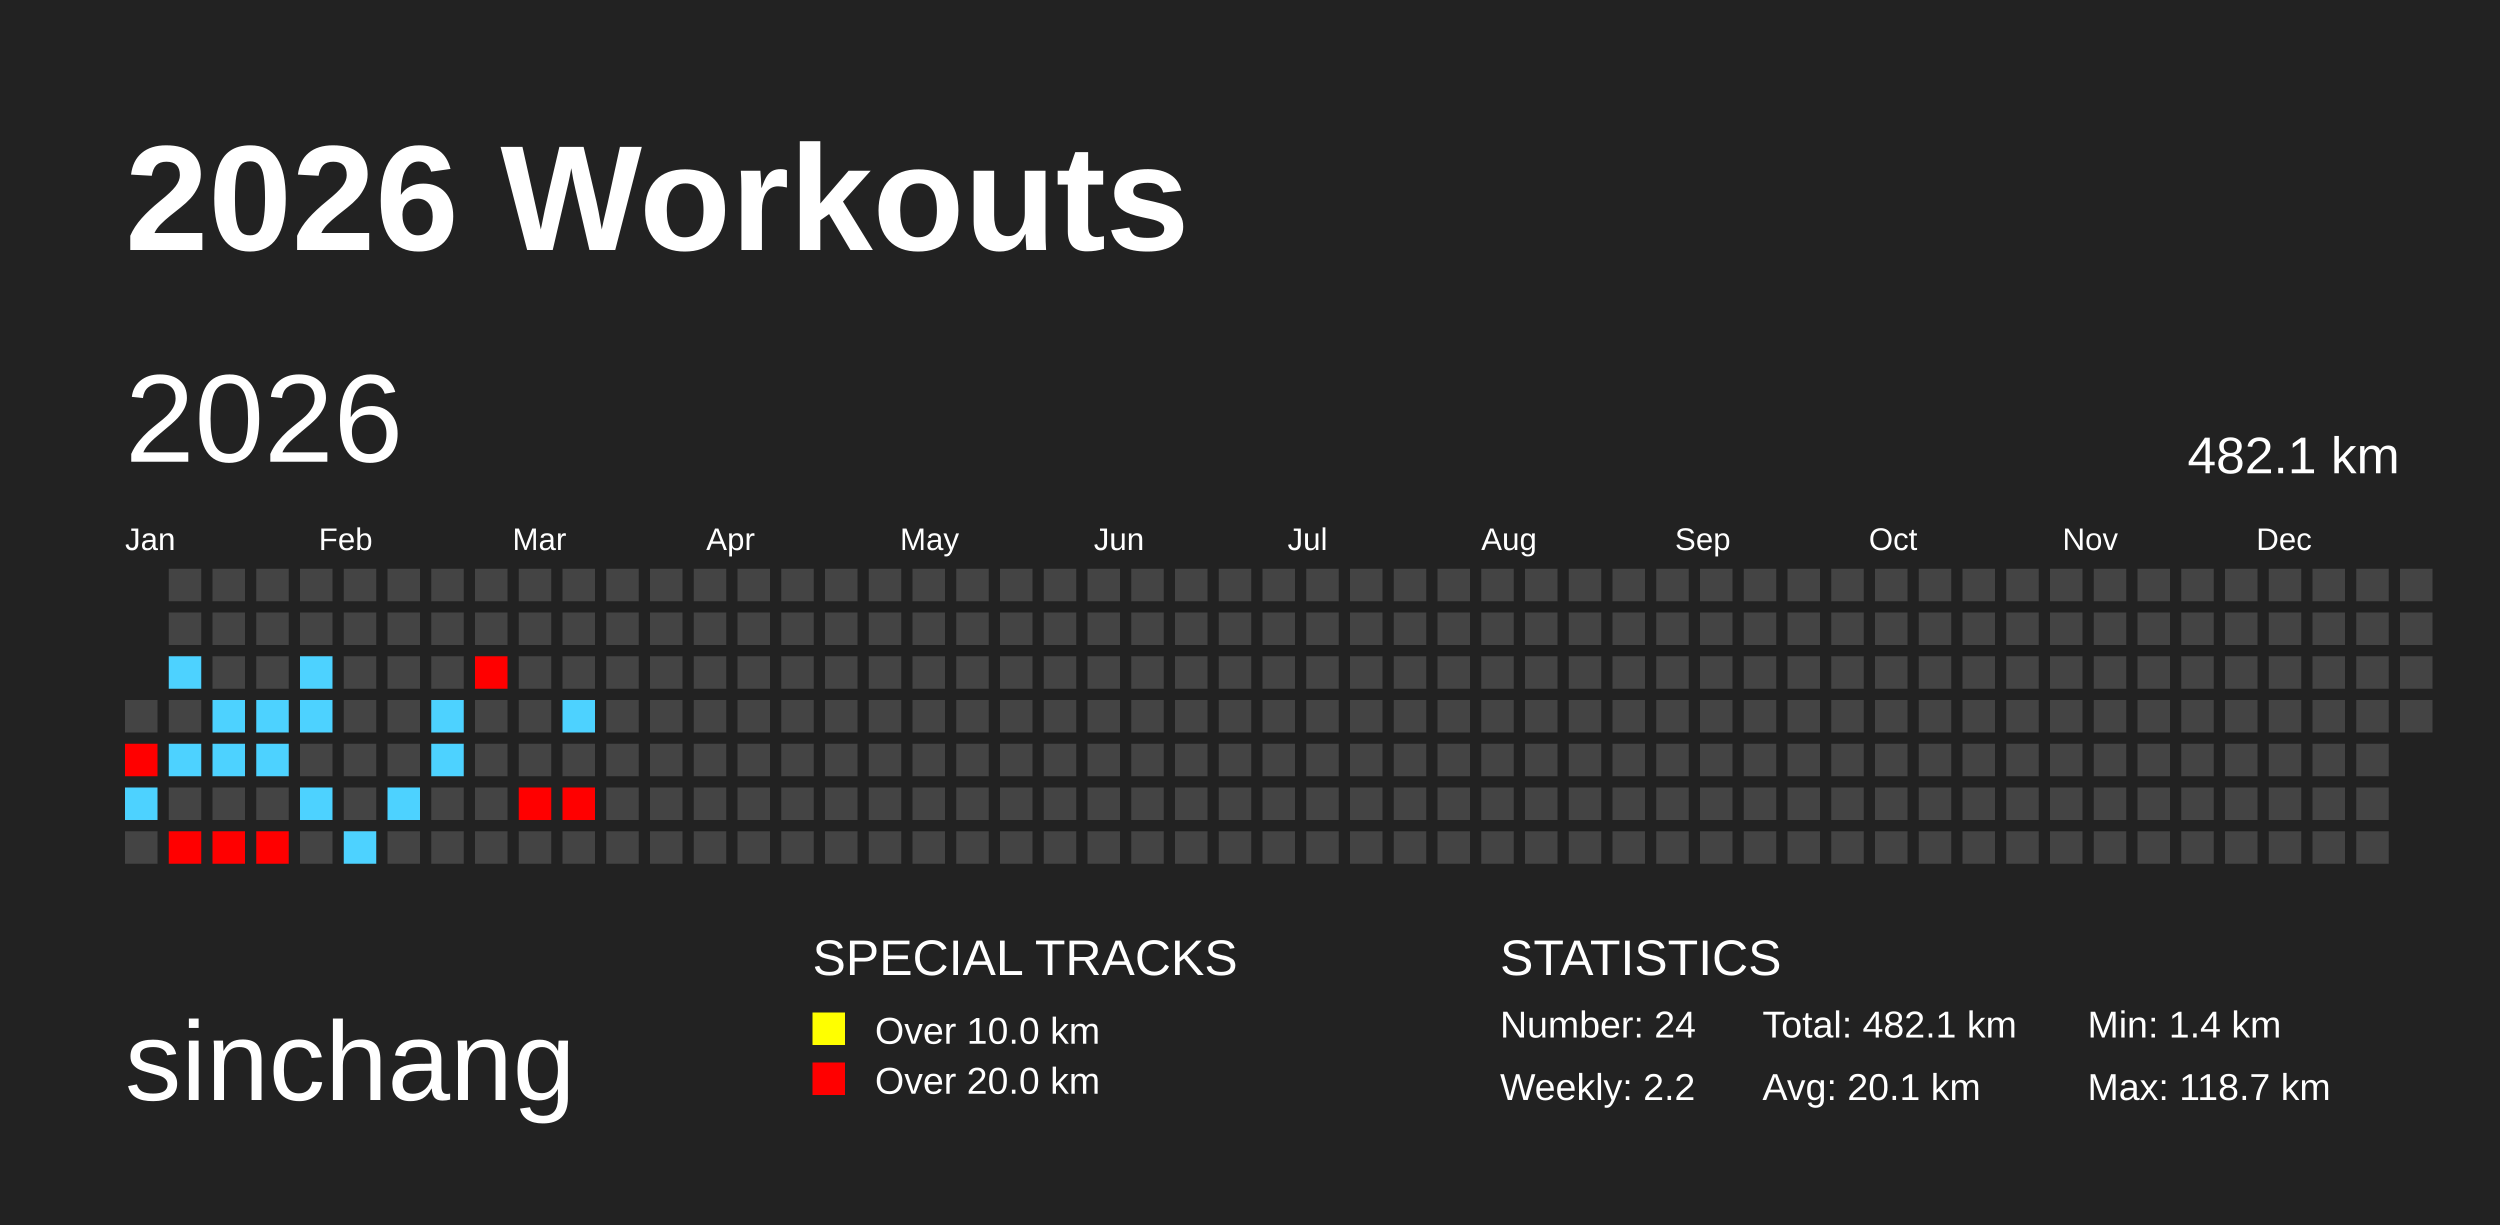
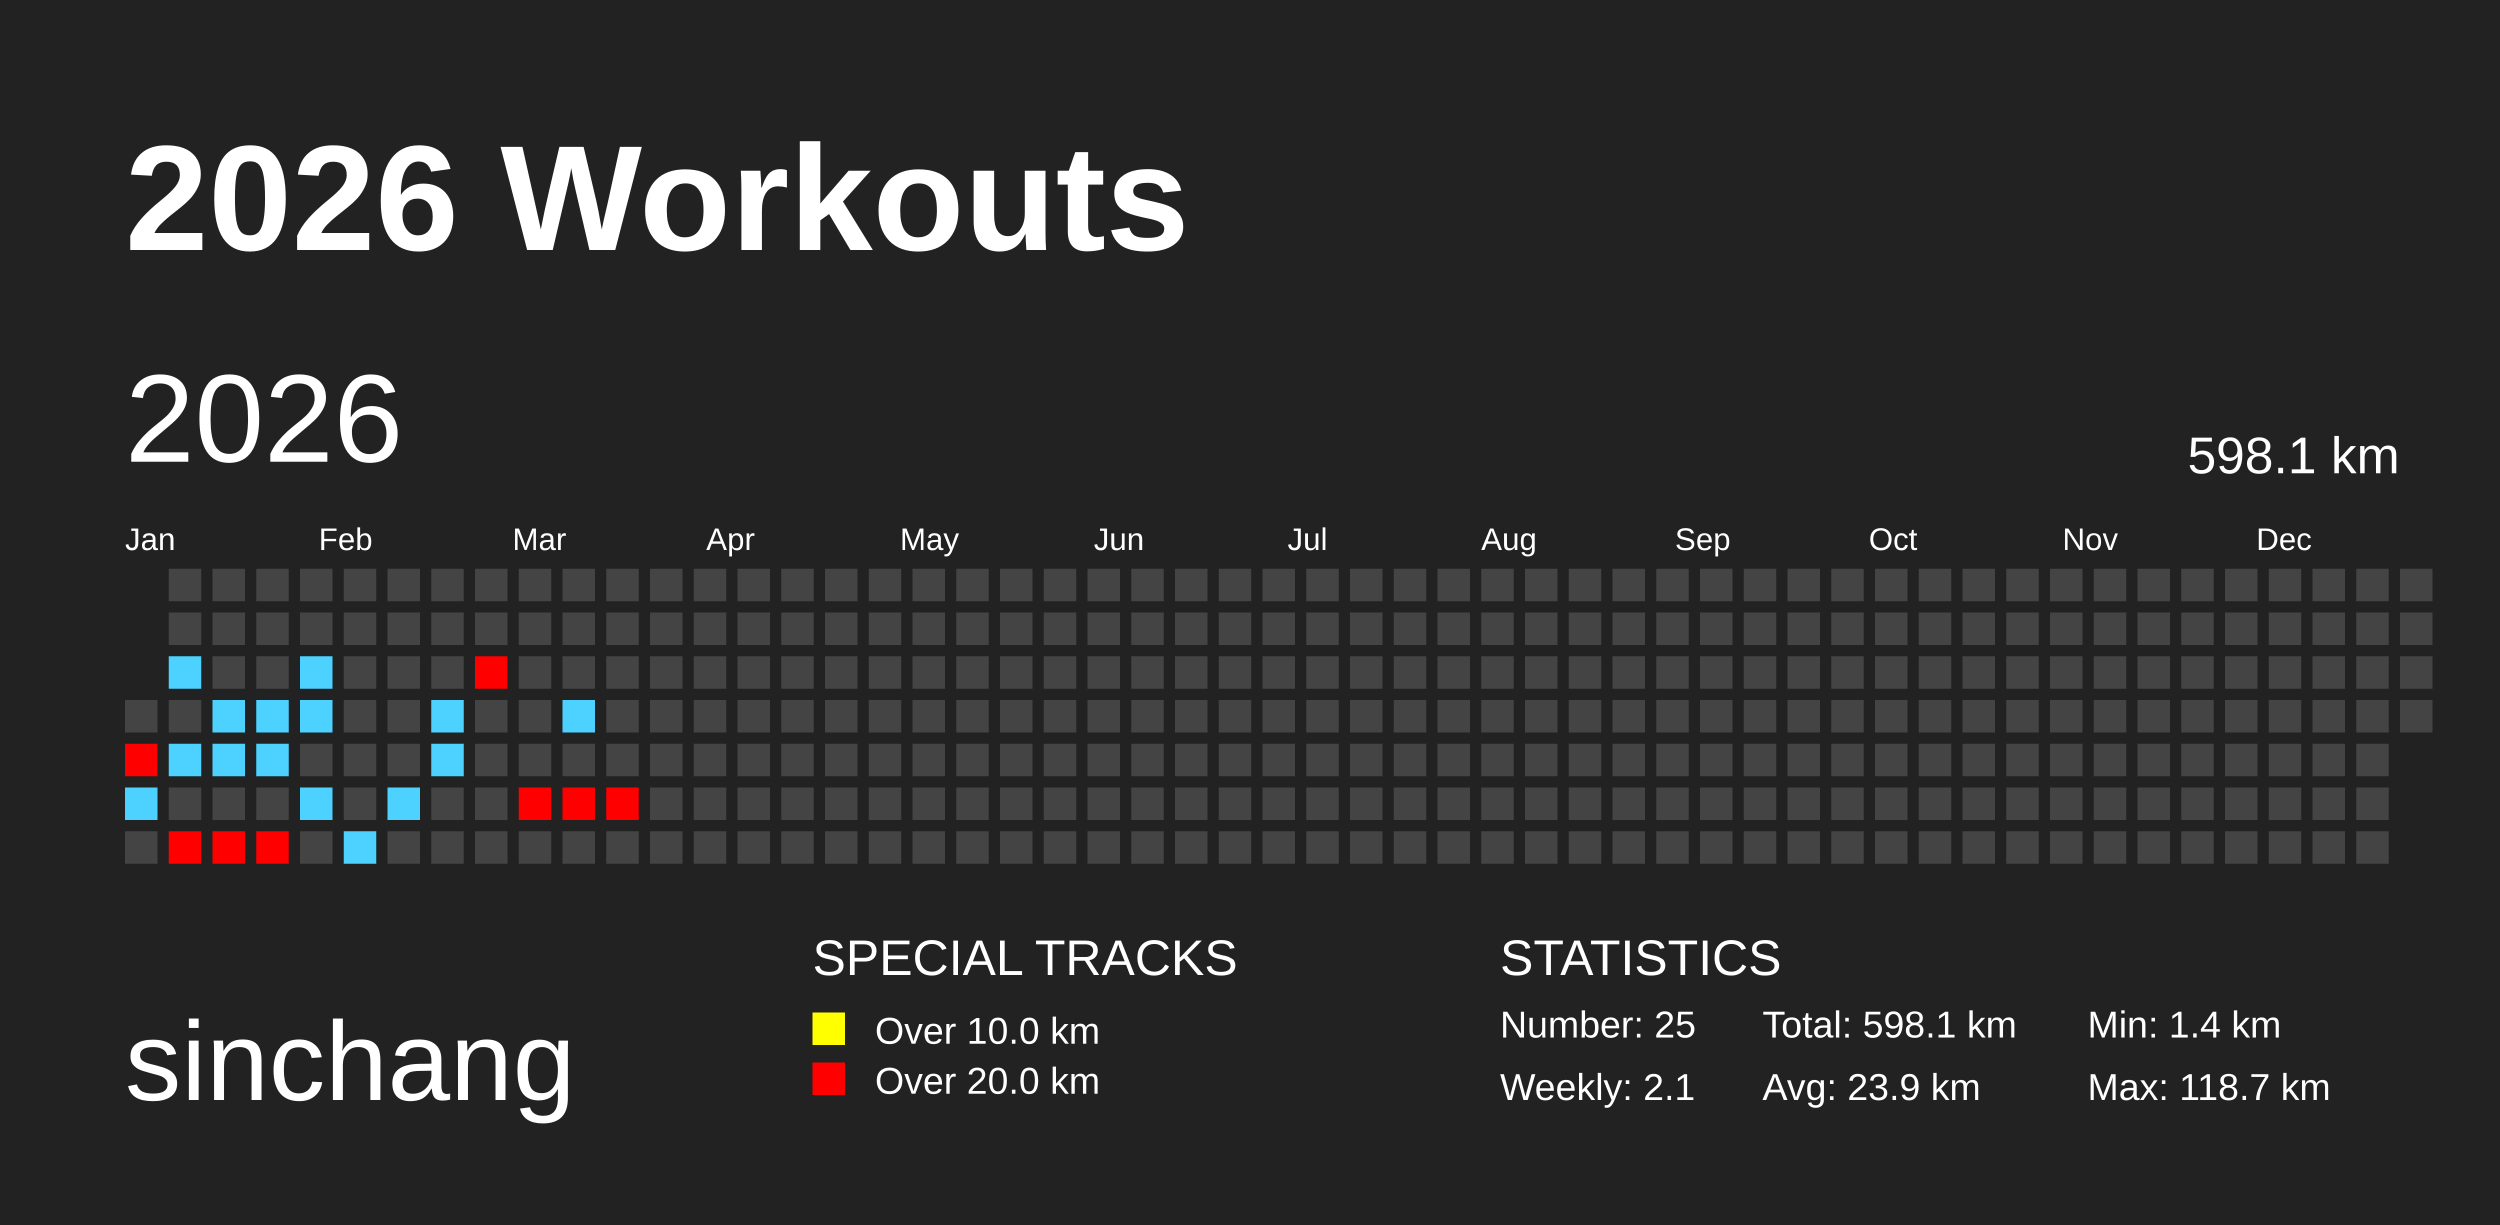
<svg xmlns="http://www.w3.org/2000/svg" baseProfile="full" height="98mm" version="1.1" viewBox="0,0,200,98" width="200mm">
  <defs />
  <rect fill="#222222" height="98" width="200" x="0" y="0" />
  <text fill="#FFFFFF" style="font-size:12px; font-family:Arial; font-weight:bold;" x="10" y="20">2026 Workouts</text>
  <text fill="#FFFFFF" style="font-size:9px; font-family:Arial" x="10" y="88">sinchang</text>
  <text fill="#FFFFFF" style="font-size:4px; font-family:Arial" x="65" y="78">SPECIAL TRACKS</text>
  <rect fill="yellow" height="2.6" width="2.6" x="65" y="81" />
  <text fill="#FFFFFF" style="font-size:3px; font-family:Arial" x="70" y="83.5">Over 10.0 km</text>
  <rect fill="red" height="2.6" width="2.6" x="65" y="85" />
  <text fill="#FFFFFF" style="font-size:3px; font-family:Arial" x="70" y="87.5">Over 20.0 km</text>
  <text fill="#FFFFFF" style="font-size:4px; font-family:Arial" x="120" y="78">STATISTICS</text>
-   <text fill="#FFFFFF" style="font-size:3px; font-family:Arial" x="120" y="83">Number: 24</text>
-   <text fill="#FFFFFF" style="font-size:3px; font-family:Arial" x="120" y="88">Weekly: 2.2</text>
-   <text fill="#FFFFFF" style="font-size:3px; font-family:Arial" x="141" y="83">Total: 482.1 km</text>
-   <text fill="#FFFFFF" style="font-size:3px; font-family:Arial" x="141" y="88">Avg: 20.1 km</text>
+   <text fill="#FFFFFF" style="font-size:3px; font-family:Arial" x="120" y="83">Number: 25</text>
+   <text fill="#FFFFFF" style="font-size:3px; font-family:Arial" x="120" y="88">Weekly: 2.1</text>
+   <text fill="#FFFFFF" style="font-size:3px; font-family:Arial" x="141" y="83">Total: 598.1 km</text>
+   <text fill="#FFFFFF" style="font-size:3px; font-family:Arial" x="141" y="88">Avg: 23.9 km</text>
  <text fill="#FFFFFF" style="font-size:3px; font-family:Arial" x="167" y="83">Min: 1.4 km</text>
  <text fill="#FFFFFF" style="font-size:3px; font-family:Arial" x="167" y="88">Max: 118.7 km</text>
  <text dominant-baseline="hanging" fill="#FFFFFF" style="font-size:10.0px; font-family:Arial;" x="10" y="30">2026</text>
-   <text dominant-baseline="hanging" fill="#FFFFFF" style="font-size:4.125px; font-family:Arial;" x="175" y="35">482.1 km</text>
+   <text dominant-baseline="hanging" fill="#FFFFFF" style="font-size:4.125px; font-family:Arial;" x="175" y="35">598.1 km</text>
  <text fill="#FFFFFF" style="font-size:2.5px; font-family:Arial" x="10.0" y="44">Jan</text>
  <text fill="#FFFFFF" style="font-size:2.5px; font-family:Arial" x="25.5" y="44">Feb</text>
  <text fill="#FFFFFF" style="font-size:2.5px; font-family:Arial" x="41.0" y="44">Mar</text>
  <text fill="#FFFFFF" style="font-size:2.5px; font-family:Arial" x="56.5" y="44">Apr</text>
  <text fill="#FFFFFF" style="font-size:2.5px; font-family:Arial" x="72.0" y="44">May</text>
  <text fill="#FFFFFF" style="font-size:2.5px; font-family:Arial" x="87.5" y="44">Jun</text>
  <text fill="#FFFFFF" style="font-size:2.5px; font-family:Arial" x="103.0" y="44">Jul</text>
  <text fill="#FFFFFF" style="font-size:2.5px; font-family:Arial" x="118.5" y="44">Aug</text>
  <text fill="#FFFFFF" style="font-size:2.5px; font-family:Arial" x="134.0" y="44">Sep</text>
  <text fill="#FFFFFF" style="font-size:2.5px; font-family:Arial" x="149.5" y="44">Oct</text>
  <text fill="#FFFFFF" style="font-size:2.5px; font-family:Arial" x="165.0" y="44">Nov</text>
  <text fill="#FFFFFF" style="font-size:2.5px; font-family:Arial" x="180.5" y="44">Dec</text>
  <rect fill="#444444" height="2.6" width="2.6" x="10.0" y="56.0" />
  <rect fill="red" height="2.6" width="2.6" x="10.0" y="59.5" />
  <rect fill="#4dd2ff" height="2.6" width="2.6" x="10.0" y="63.0" />
  <rect fill="#444444" height="2.6" width="2.6" x="10.0" y="66.5" />
  <rect fill="#444444" height="2.6" width="2.6" x="13.5" y="45.5" />
  <rect fill="#444444" height="2.6" width="2.6" x="13.5" y="49.0" />
  <rect fill="#4dd2ff" height="2.6" width="2.6" x="13.5" y="52.5" />
  <rect fill="#444444" height="2.6" width="2.6" x="13.5" y="56.0" />
  <rect fill="#4dd2ff" height="2.6" width="2.6" x="13.5" y="59.5" />
  <rect fill="#444444" height="2.6" width="2.6" x="13.5" y="63.0" />
  <rect fill="red" height="2.6" width="2.6" x="13.5" y="66.5" />
  <rect fill="#444444" height="2.6" width="2.6" x="17.0" y="45.5" />
  <rect fill="#444444" height="2.6" width="2.6" x="17.0" y="49.0" />
  <rect fill="#444444" height="2.6" width="2.6" x="17.0" y="52.5" />
  <rect fill="#4dd2ff" height="2.6" width="2.6" x="17.0" y="56.0" />
  <rect fill="#4dd2ff" height="2.6" width="2.6" x="17.0" y="59.5" />
  <rect fill="#444444" height="2.6" width="2.6" x="17.0" y="63.0" />
  <rect fill="red" height="2.6" width="2.6" x="17.0" y="66.5" />
  <rect fill="#444444" height="2.6" width="2.6" x="20.5" y="45.5" />
  <rect fill="#444444" height="2.6" width="2.6" x="20.5" y="49.0" />
  <rect fill="#444444" height="2.6" width="2.6" x="20.5" y="52.5" />
  <rect fill="#4dd2ff" height="2.6" width="2.6" x="20.5" y="56.0" />
  <rect fill="#4dd2ff" height="2.6" width="2.6" x="20.5" y="59.5" />
  <rect fill="#444444" height="2.6" width="2.6" x="20.5" y="63.0" />
  <rect fill="red" height="2.6" width="2.6" x="20.5" y="66.5" />
  <rect fill="#444444" height="2.6" width="2.6" x="24.0" y="45.5" />
  <rect fill="#444444" height="2.6" width="2.6" x="24.0" y="49.0" />
  <rect fill="#4dd2ff" height="2.6" width="2.6" x="24.0" y="52.5" />
  <rect fill="#4dd2ff" height="2.6" width="2.6" x="24.0" y="56.0" />
  <rect fill="#444444" height="2.6" width="2.6" x="24.0" y="59.5" />
  <rect fill="#4dd2ff" height="2.6" width="2.6" x="24.0" y="63.0" />
  <rect fill="#444444" height="2.6" width="2.6" x="24.0" y="66.5" />
  <rect fill="#444444" height="2.6" width="2.6" x="27.5" y="45.5" />
  <rect fill="#444444" height="2.6" width="2.6" x="27.5" y="49.0" />
  <rect fill="#444444" height="2.6" width="2.6" x="27.5" y="52.5" />
  <rect fill="#444444" height="2.6" width="2.6" x="27.5" y="56.0" />
  <rect fill="#444444" height="2.6" width="2.6" x="27.5" y="59.5" />
  <rect fill="#444444" height="2.6" width="2.6" x="27.5" y="63.0" />
  <rect fill="#4dd2ff" height="2.6" width="2.6" x="27.5" y="66.5" />
  <rect fill="#444444" height="2.6" width="2.6" x="31.0" y="45.5" />
  <rect fill="#444444" height="2.6" width="2.6" x="31.0" y="49.0" />
  <rect fill="#444444" height="2.6" width="2.6" x="31.0" y="52.5" />
  <rect fill="#444444" height="2.6" width="2.6" x="31.0" y="56.0" />
  <rect fill="#444444" height="2.6" width="2.6" x="31.0" y="59.5" />
  <rect fill="#4dd2ff" height="2.6" width="2.6" x="31.0" y="63.0" />
  <rect fill="#444444" height="2.6" width="2.6" x="31.0" y="66.5" />
  <rect fill="#444444" height="2.6" width="2.6" x="34.5" y="45.5" />
  <rect fill="#444444" height="2.6" width="2.6" x="34.5" y="49.0" />
  <rect fill="#444444" height="2.6" width="2.6" x="34.5" y="52.5" />
  <rect fill="#4dd2ff" height="2.6" width="2.6" x="34.5" y="56.0" />
  <rect fill="#4dd2ff" height="2.6" width="2.6" x="34.5" y="59.5" />
  <rect fill="#444444" height="2.6" width="2.6" x="34.5" y="63.0" />
  <rect fill="#444444" height="2.6" width="2.6" x="34.5" y="66.5" />
  <rect fill="#444444" height="2.6" width="2.6" x="38.0" y="45.5" />
  <rect fill="#444444" height="2.6" width="2.6" x="38.0" y="49.0" />
  <rect fill="red" height="2.6" width="2.6" x="38.0" y="52.5" />
  <rect fill="#444444" height="2.6" width="2.6" x="38.0" y="56.0" />
  <rect fill="#444444" height="2.6" width="2.6" x="38.0" y="59.5" />
  <rect fill="#444444" height="2.6" width="2.6" x="38.0" y="63.0" />
  <rect fill="#444444" height="2.6" width="2.6" x="38.0" y="66.5" />
  <rect fill="#444444" height="2.6" width="2.6" x="41.5" y="45.5" />
  <rect fill="#444444" height="2.6" width="2.6" x="41.5" y="49.0" />
  <rect fill="#444444" height="2.6" width="2.6" x="41.5" y="52.5" />
  <rect fill="#444444" height="2.6" width="2.6" x="41.5" y="56.0" />
  <rect fill="#444444" height="2.6" width="2.6" x="41.5" y="59.5" />
  <rect fill="red" height="2.6" width="2.6" x="41.5" y="63.0" />
  <rect fill="#444444" height="2.6" width="2.6" x="41.5" y="66.5" />
  <rect fill="#444444" height="2.6" width="2.6" x="45.0" y="45.5" />
  <rect fill="#444444" height="2.6" width="2.6" x="45.0" y="49.0" />
  <rect fill="#444444" height="2.6" width="2.6" x="45.0" y="52.5" />
  <rect fill="#4dd2ff" height="2.6" width="2.6" x="45.0" y="56.0" />
  <rect fill="#444444" height="2.6" width="2.6" x="45.0" y="59.5" />
  <rect fill="red" height="2.6" width="2.6" x="45.0" y="63.0" />
  <rect fill="#444444" height="2.6" width="2.6" x="45.0" y="66.5" />
  <rect fill="#444444" height="2.6" width="2.6" x="48.5" y="45.5" />
  <rect fill="#444444" height="2.6" width="2.6" x="48.5" y="49.0" />
  <rect fill="#444444" height="2.6" width="2.6" x="48.5" y="52.5" />
  <rect fill="#444444" height="2.6" width="2.6" x="48.5" y="56.0" />
  <rect fill="#444444" height="2.6" width="2.6" x="48.5" y="59.5" />
-   <rect fill="#444444" height="2.6" width="2.6" x="48.5" y="63.0" />
+   <rect fill="red" height="2.6" width="2.6" x="48.5" y="63.0" />
  <rect fill="#444444" height="2.6" width="2.6" x="48.5" y="66.5" />
  <rect fill="#444444" height="2.6" width="2.6" x="52.0" y="45.5" />
  <rect fill="#444444" height="2.6" width="2.6" x="52.0" y="49.0" />
  <rect fill="#444444" height="2.6" width="2.6" x="52.0" y="52.5" />
  <rect fill="#444444" height="2.6" width="2.6" x="52.0" y="56.0" />
  <rect fill="#444444" height="2.6" width="2.6" x="52.0" y="59.5" />
  <rect fill="#444444" height="2.6" width="2.6" x="52.0" y="63.0" />
  <rect fill="#444444" height="2.6" width="2.6" x="52.0" y="66.5" />
  <rect fill="#444444" height="2.6" width="2.6" x="55.5" y="45.5" />
  <rect fill="#444444" height="2.6" width="2.6" x="55.5" y="49.0" />
  <rect fill="#444444" height="2.6" width="2.6" x="55.5" y="52.5" />
  <rect fill="#444444" height="2.6" width="2.6" x="55.5" y="56.0" />
  <rect fill="#444444" height="2.6" width="2.6" x="55.5" y="59.5" />
  <rect fill="#444444" height="2.6" width="2.6" x="55.5" y="63.0" />
  <rect fill="#444444" height="2.6" width="2.6" x="55.5" y="66.5" />
  <rect fill="#444444" height="2.6" width="2.6" x="59.0" y="45.5" />
  <rect fill="#444444" height="2.6" width="2.6" x="59.0" y="49.0" />
  <rect fill="#444444" height="2.6" width="2.6" x="59.0" y="52.5" />
  <rect fill="#444444" height="2.6" width="2.6" x="59.0" y="56.0" />
  <rect fill="#444444" height="2.6" width="2.6" x="59.0" y="59.5" />
  <rect fill="#444444" height="2.6" width="2.6" x="59.0" y="63.0" />
  <rect fill="#444444" height="2.6" width="2.6" x="59.0" y="66.5" />
  <rect fill="#444444" height="2.6" width="2.6" x="62.5" y="45.5" />
  <rect fill="#444444" height="2.6" width="2.6" x="62.5" y="49.0" />
  <rect fill="#444444" height="2.6" width="2.6" x="62.5" y="52.5" />
  <rect fill="#444444" height="2.6" width="2.6" x="62.5" y="56.0" />
  <rect fill="#444444" height="2.6" width="2.6" x="62.5" y="59.5" />
  <rect fill="#444444" height="2.6" width="2.6" x="62.5" y="63.0" />
  <rect fill="#444444" height="2.6" width="2.6" x="62.5" y="66.5" />
  <rect fill="#444444" height="2.6" width="2.6" x="66.0" y="45.5" />
  <rect fill="#444444" height="2.6" width="2.6" x="66.0" y="49.0" />
  <rect fill="#444444" height="2.6" width="2.6" x="66.0" y="52.5" />
  <rect fill="#444444" height="2.6" width="2.6" x="66.0" y="56.0" />
  <rect fill="#444444" height="2.6" width="2.6" x="66.0" y="59.5" />
  <rect fill="#444444" height="2.6" width="2.6" x="66.0" y="63.0" />
  <rect fill="#444444" height="2.6" width="2.6" x="66.0" y="66.5" />
  <rect fill="#444444" height="2.6" width="2.6" x="69.5" y="45.5" />
  <rect fill="#444444" height="2.6" width="2.6" x="69.5" y="49.0" />
  <rect fill="#444444" height="2.6" width="2.6" x="69.5" y="52.5" />
  <rect fill="#444444" height="2.6" width="2.6" x="69.5" y="56.0" />
  <rect fill="#444444" height="2.6" width="2.6" x="69.5" y="59.5" />
  <rect fill="#444444" height="2.6" width="2.6" x="69.5" y="63.0" />
  <rect fill="#444444" height="2.6" width="2.6" x="69.5" y="66.5" />
  <rect fill="#444444" height="2.6" width="2.6" x="73.0" y="45.5" />
  <rect fill="#444444" height="2.6" width="2.6" x="73.0" y="49.0" />
  <rect fill="#444444" height="2.6" width="2.6" x="73.0" y="52.5" />
  <rect fill="#444444" height="2.6" width="2.6" x="73.0" y="56.0" />
  <rect fill="#444444" height="2.6" width="2.6" x="73.0" y="59.5" />
  <rect fill="#444444" height="2.6" width="2.6" x="73.0" y="63.0" />
  <rect fill="#444444" height="2.6" width="2.6" x="73.0" y="66.5" />
  <rect fill="#444444" height="2.6" width="2.6" x="76.5" y="45.5" />
  <rect fill="#444444" height="2.6" width="2.6" x="76.5" y="49.0" />
  <rect fill="#444444" height="2.6" width="2.6" x="76.5" y="52.5" />
  <rect fill="#444444" height="2.6" width="2.6" x="76.5" y="56.0" />
  <rect fill="#444444" height="2.6" width="2.6" x="76.5" y="59.5" />
  <rect fill="#444444" height="2.6" width="2.6" x="76.5" y="63.0" />
  <rect fill="#444444" height="2.6" width="2.6" x="76.5" y="66.5" />
  <rect fill="#444444" height="2.6" width="2.6" x="80.0" y="45.5" />
  <rect fill="#444444" height="2.6" width="2.6" x="80.0" y="49.0" />
  <rect fill="#444444" height="2.6" width="2.6" x="80.0" y="52.5" />
  <rect fill="#444444" height="2.6" width="2.6" x="80.0" y="56.0" />
  <rect fill="#444444" height="2.6" width="2.6" x="80.0" y="59.5" />
  <rect fill="#444444" height="2.6" width="2.6" x="80.0" y="63.0" />
  <rect fill="#444444" height="2.6" width="2.6" x="80.0" y="66.5" />
  <rect fill="#444444" height="2.6" width="2.6" x="83.5" y="45.5" />
  <rect fill="#444444" height="2.6" width="2.6" x="83.5" y="49.0" />
  <rect fill="#444444" height="2.6" width="2.6" x="83.5" y="52.5" />
  <rect fill="#444444" height="2.6" width="2.6" x="83.5" y="56.0" />
  <rect fill="#444444" height="2.6" width="2.6" x="83.5" y="59.5" />
  <rect fill="#444444" height="2.6" width="2.6" x="83.5" y="63.0" />
  <rect fill="#444444" height="2.6" width="2.6" x="83.5" y="66.5" />
  <rect fill="#444444" height="2.6" width="2.6" x="87.0" y="45.5" />
  <rect fill="#444444" height="2.6" width="2.6" x="87.0" y="49.0" />
  <rect fill="#444444" height="2.6" width="2.6" x="87.0" y="52.5" />
  <rect fill="#444444" height="2.6" width="2.6" x="87.0" y="56.0" />
  <rect fill="#444444" height="2.6" width="2.6" x="87.0" y="59.5" />
  <rect fill="#444444" height="2.6" width="2.6" x="87.0" y="63.0" />
  <rect fill="#444444" height="2.6" width="2.6" x="87.0" y="66.5" />
  <rect fill="#444444" height="2.6" width="2.6" x="90.5" y="45.5" />
  <rect fill="#444444" height="2.6" width="2.6" x="90.5" y="49.0" />
  <rect fill="#444444" height="2.6" width="2.6" x="90.5" y="52.5" />
  <rect fill="#444444" height="2.6" width="2.6" x="90.5" y="56.0" />
  <rect fill="#444444" height="2.6" width="2.6" x="90.5" y="59.5" />
  <rect fill="#444444" height="2.6" width="2.6" x="90.5" y="63.0" />
  <rect fill="#444444" height="2.6" width="2.6" x="90.5" y="66.5" />
  <rect fill="#444444" height="2.6" width="2.6" x="94.0" y="45.5" />
  <rect fill="#444444" height="2.6" width="2.6" x="94.0" y="49.0" />
  <rect fill="#444444" height="2.6" width="2.6" x="94.0" y="52.5" />
  <rect fill="#444444" height="2.6" width="2.6" x="94.0" y="56.0" />
  <rect fill="#444444" height="2.6" width="2.6" x="94.0" y="59.5" />
  <rect fill="#444444" height="2.6" width="2.6" x="94.0" y="63.0" />
  <rect fill="#444444" height="2.6" width="2.6" x="94.0" y="66.5" />
  <rect fill="#444444" height="2.6" width="2.6" x="97.5" y="45.5" />
  <rect fill="#444444" height="2.6" width="2.6" x="97.5" y="49.0" />
  <rect fill="#444444" height="2.6" width="2.6" x="97.5" y="52.5" />
  <rect fill="#444444" height="2.6" width="2.6" x="97.5" y="56.0" />
  <rect fill="#444444" height="2.6" width="2.6" x="97.5" y="59.5" />
  <rect fill="#444444" height="2.6" width="2.6" x="97.5" y="63.0" />
  <rect fill="#444444" height="2.6" width="2.6" x="97.5" y="66.5" />
  <rect fill="#444444" height="2.6" width="2.6" x="101.0" y="45.5" />
  <rect fill="#444444" height="2.6" width="2.6" x="101.0" y="49.0" />
  <rect fill="#444444" height="2.6" width="2.6" x="101.0" y="52.5" />
  <rect fill="#444444" height="2.6" width="2.6" x="101.0" y="56.0" />
  <rect fill="#444444" height="2.6" width="2.6" x="101.0" y="59.5" />
  <rect fill="#444444" height="2.6" width="2.6" x="101.0" y="63.0" />
  <rect fill="#444444" height="2.6" width="2.6" x="101.0" y="66.5" />
  <rect fill="#444444" height="2.6" width="2.6" x="104.5" y="45.5" />
  <rect fill="#444444" height="2.6" width="2.6" x="104.5" y="49.0" />
  <rect fill="#444444" height="2.6" width="2.6" x="104.5" y="52.5" />
  <rect fill="#444444" height="2.6" width="2.6" x="104.5" y="56.0" />
  <rect fill="#444444" height="2.6" width="2.6" x="104.5" y="59.5" />
  <rect fill="#444444" height="2.6" width="2.6" x="104.5" y="63.0" />
  <rect fill="#444444" height="2.6" width="2.6" x="104.5" y="66.5" />
  <rect fill="#444444" height="2.6" width="2.6" x="108.0" y="45.5" />
  <rect fill="#444444" height="2.6" width="2.6" x="108.0" y="49.0" />
  <rect fill="#444444" height="2.6" width="2.6" x="108.0" y="52.5" />
  <rect fill="#444444" height="2.6" width="2.6" x="108.0" y="56.0" />
  <rect fill="#444444" height="2.6" width="2.6" x="108.0" y="59.5" />
  <rect fill="#444444" height="2.6" width="2.6" x="108.0" y="63.0" />
  <rect fill="#444444" height="2.6" width="2.6" x="108.0" y="66.5" />
  <rect fill="#444444" height="2.6" width="2.6" x="111.5" y="45.5" />
  <rect fill="#444444" height="2.6" width="2.6" x="111.5" y="49.0" />
  <rect fill="#444444" height="2.6" width="2.6" x="111.5" y="52.5" />
  <rect fill="#444444" height="2.6" width="2.6" x="111.5" y="56.0" />
  <rect fill="#444444" height="2.6" width="2.6" x="111.5" y="59.5" />
  <rect fill="#444444" height="2.6" width="2.6" x="111.5" y="63.0" />
  <rect fill="#444444" height="2.6" width="2.6" x="111.5" y="66.5" />
  <rect fill="#444444" height="2.6" width="2.6" x="115.0" y="45.5" />
  <rect fill="#444444" height="2.6" width="2.6" x="115.0" y="49.0" />
  <rect fill="#444444" height="2.6" width="2.6" x="115.0" y="52.5" />
  <rect fill="#444444" height="2.6" width="2.6" x="115.0" y="56.0" />
  <rect fill="#444444" height="2.6" width="2.6" x="115.0" y="59.5" />
  <rect fill="#444444" height="2.6" width="2.6" x="115.0" y="63.0" />
  <rect fill="#444444" height="2.6" width="2.6" x="115.0" y="66.5" />
  <rect fill="#444444" height="2.6" width="2.6" x="118.5" y="45.5" />
  <rect fill="#444444" height="2.6" width="2.6" x="118.5" y="49.0" />
  <rect fill="#444444" height="2.6" width="2.6" x="118.5" y="52.5" />
  <rect fill="#444444" height="2.6" width="2.6" x="118.5" y="56.0" />
  <rect fill="#444444" height="2.6" width="2.6" x="118.5" y="59.5" />
  <rect fill="#444444" height="2.6" width="2.6" x="118.5" y="63.0" />
  <rect fill="#444444" height="2.6" width="2.6" x="118.5" y="66.5" />
  <rect fill="#444444" height="2.6" width="2.6" x="122.0" y="45.5" />
  <rect fill="#444444" height="2.6" width="2.6" x="122.0" y="49.0" />
  <rect fill="#444444" height="2.6" width="2.6" x="122.0" y="52.5" />
  <rect fill="#444444" height="2.6" width="2.6" x="122.0" y="56.0" />
  <rect fill="#444444" height="2.6" width="2.6" x="122.0" y="59.5" />
  <rect fill="#444444" height="2.6" width="2.6" x="122.0" y="63.0" />
  <rect fill="#444444" height="2.6" width="2.6" x="122.0" y="66.5" />
  <rect fill="#444444" height="2.6" width="2.6" x="125.5" y="45.5" />
  <rect fill="#444444" height="2.6" width="2.6" x="125.5" y="49.0" />
  <rect fill="#444444" height="2.6" width="2.6" x="125.5" y="52.5" />
  <rect fill="#444444" height="2.6" width="2.6" x="125.5" y="56.0" />
  <rect fill="#444444" height="2.6" width="2.6" x="125.5" y="59.5" />
  <rect fill="#444444" height="2.6" width="2.6" x="125.5" y="63.0" />
  <rect fill="#444444" height="2.6" width="2.6" x="125.5" y="66.5" />
  <rect fill="#444444" height="2.6" width="2.6" x="129.0" y="45.5" />
  <rect fill="#444444" height="2.6" width="2.6" x="129.0" y="49.0" />
  <rect fill="#444444" height="2.6" width="2.6" x="129.0" y="52.5" />
  <rect fill="#444444" height="2.6" width="2.6" x="129.0" y="56.0" />
  <rect fill="#444444" height="2.6" width="2.6" x="129.0" y="59.5" />
  <rect fill="#444444" height="2.6" width="2.6" x="129.0" y="63.0" />
  <rect fill="#444444" height="2.6" width="2.6" x="129.0" y="66.5" />
  <rect fill="#444444" height="2.6" width="2.6" x="132.5" y="45.5" />
  <rect fill="#444444" height="2.6" width="2.6" x="132.5" y="49.0" />
  <rect fill="#444444" height="2.6" width="2.6" x="132.5" y="52.5" />
  <rect fill="#444444" height="2.6" width="2.6" x="132.5" y="56.0" />
  <rect fill="#444444" height="2.6" width="2.6" x="132.5" y="59.5" />
  <rect fill="#444444" height="2.6" width="2.6" x="132.5" y="63.0" />
  <rect fill="#444444" height="2.6" width="2.6" x="132.5" y="66.5" />
  <rect fill="#444444" height="2.6" width="2.6" x="136.0" y="45.5" />
  <rect fill="#444444" height="2.6" width="2.6" x="136.0" y="49.0" />
  <rect fill="#444444" height="2.6" width="2.6" x="136.0" y="52.5" />
  <rect fill="#444444" height="2.6" width="2.6" x="136.0" y="56.0" />
  <rect fill="#444444" height="2.6" width="2.6" x="136.0" y="59.5" />
  <rect fill="#444444" height="2.6" width="2.6" x="136.0" y="63.0" />
  <rect fill="#444444" height="2.6" width="2.6" x="136.0" y="66.5" />
  <rect fill="#444444" height="2.6" width="2.6" x="139.5" y="45.5" />
  <rect fill="#444444" height="2.6" width="2.6" x="139.5" y="49.0" />
  <rect fill="#444444" height="2.6" width="2.6" x="139.5" y="52.5" />
  <rect fill="#444444" height="2.6" width="2.6" x="139.5" y="56.0" />
  <rect fill="#444444" height="2.6" width="2.6" x="139.5" y="59.5" />
  <rect fill="#444444" height="2.6" width="2.6" x="139.5" y="63.0" />
  <rect fill="#444444" height="2.6" width="2.6" x="139.5" y="66.5" />
  <rect fill="#444444" height="2.6" width="2.6" x="143.0" y="45.5" />
  <rect fill="#444444" height="2.6" width="2.6" x="143.0" y="49.0" />
  <rect fill="#444444" height="2.6" width="2.6" x="143.0" y="52.5" />
  <rect fill="#444444" height="2.6" width="2.6" x="143.0" y="56.0" />
  <rect fill="#444444" height="2.6" width="2.6" x="143.0" y="59.5" />
  <rect fill="#444444" height="2.6" width="2.6" x="143.0" y="63.0" />
  <rect fill="#444444" height="2.6" width="2.6" x="143.0" y="66.5" />
  <rect fill="#444444" height="2.6" width="2.6" x="146.5" y="45.5" />
  <rect fill="#444444" height="2.6" width="2.6" x="146.5" y="49.0" />
  <rect fill="#444444" height="2.6" width="2.6" x="146.5" y="52.5" />
  <rect fill="#444444" height="2.6" width="2.6" x="146.5" y="56.0" />
  <rect fill="#444444" height="2.6" width="2.6" x="146.5" y="59.5" />
  <rect fill="#444444" height="2.6" width="2.6" x="146.5" y="63.0" />
  <rect fill="#444444" height="2.6" width="2.6" x="146.5" y="66.5" />
  <rect fill="#444444" height="2.6" width="2.6" x="150.0" y="45.5" />
  <rect fill="#444444" height="2.6" width="2.6" x="150.0" y="49.0" />
  <rect fill="#444444" height="2.6" width="2.6" x="150.0" y="52.5" />
  <rect fill="#444444" height="2.6" width="2.6" x="150.0" y="56.0" />
  <rect fill="#444444" height="2.6" width="2.6" x="150.0" y="59.5" />
  <rect fill="#444444" height="2.6" width="2.6" x="150.0" y="63.0" />
  <rect fill="#444444" height="2.6" width="2.6" x="150.0" y="66.5" />
  <rect fill="#444444" height="2.6" width="2.6" x="153.5" y="45.5" />
  <rect fill="#444444" height="2.6" width="2.6" x="153.5" y="49.0" />
  <rect fill="#444444" height="2.6" width="2.6" x="153.5" y="52.5" />
  <rect fill="#444444" height="2.6" width="2.6" x="153.5" y="56.0" />
  <rect fill="#444444" height="2.6" width="2.6" x="153.5" y="59.5" />
  <rect fill="#444444" height="2.6" width="2.6" x="153.5" y="63.0" />
  <rect fill="#444444" height="2.6" width="2.6" x="153.5" y="66.5" />
  <rect fill="#444444" height="2.6" width="2.6" x="157.0" y="45.5" />
  <rect fill="#444444" height="2.6" width="2.6" x="157.0" y="49.0" />
  <rect fill="#444444" height="2.6" width="2.6" x="157.0" y="52.5" />
  <rect fill="#444444" height="2.6" width="2.6" x="157.0" y="56.0" />
  <rect fill="#444444" height="2.6" width="2.6" x="157.0" y="59.5" />
  <rect fill="#444444" height="2.6" width="2.6" x="157.0" y="63.0" />
  <rect fill="#444444" height="2.6" width="2.6" x="157.0" y="66.5" />
  <rect fill="#444444" height="2.6" width="2.6" x="160.5" y="45.5" />
  <rect fill="#444444" height="2.6" width="2.6" x="160.5" y="49.0" />
  <rect fill="#444444" height="2.6" width="2.6" x="160.5" y="52.5" />
  <rect fill="#444444" height="2.6" width="2.6" x="160.5" y="56.0" />
  <rect fill="#444444" height="2.6" width="2.6" x="160.5" y="59.5" />
  <rect fill="#444444" height="2.6" width="2.6" x="160.5" y="63.0" />
  <rect fill="#444444" height="2.6" width="2.6" x="160.5" y="66.5" />
  <rect fill="#444444" height="2.6" width="2.6" x="164.0" y="45.5" />
  <rect fill="#444444" height="2.6" width="2.6" x="164.0" y="49.0" />
  <rect fill="#444444" height="2.6" width="2.6" x="164.0" y="52.5" />
  <rect fill="#444444" height="2.6" width="2.6" x="164.0" y="56.0" />
  <rect fill="#444444" height="2.6" width="2.6" x="164.0" y="59.5" />
  <rect fill="#444444" height="2.6" width="2.6" x="164.0" y="63.0" />
  <rect fill="#444444" height="2.6" width="2.6" x="164.0" y="66.5" />
  <rect fill="#444444" height="2.6" width="2.6" x="167.5" y="45.5" />
  <rect fill="#444444" height="2.6" width="2.6" x="167.5" y="49.0" />
  <rect fill="#444444" height="2.6" width="2.6" x="167.5" y="52.5" />
  <rect fill="#444444" height="2.6" width="2.6" x="167.5" y="56.0" />
  <rect fill="#444444" height="2.6" width="2.6" x="167.5" y="59.5" />
  <rect fill="#444444" height="2.6" width="2.6" x="167.5" y="63.0" />
  <rect fill="#444444" height="2.6" width="2.6" x="167.5" y="66.5" />
  <rect fill="#444444" height="2.6" width="2.6" x="171.0" y="45.5" />
  <rect fill="#444444" height="2.6" width="2.6" x="171.0" y="49.0" />
  <rect fill="#444444" height="2.6" width="2.6" x="171.0" y="52.5" />
  <rect fill="#444444" height="2.6" width="2.6" x="171.0" y="56.0" />
  <rect fill="#444444" height="2.6" width="2.6" x="171.0" y="59.5" />
  <rect fill="#444444" height="2.6" width="2.6" x="171.0" y="63.0" />
  <rect fill="#444444" height="2.6" width="2.6" x="171.0" y="66.5" />
  <rect fill="#444444" height="2.6" width="2.6" x="174.5" y="45.5" />
  <rect fill="#444444" height="2.6" width="2.6" x="174.5" y="49.0" />
  <rect fill="#444444" height="2.6" width="2.6" x="174.5" y="52.5" />
  <rect fill="#444444" height="2.6" width="2.6" x="174.5" y="56.0" />
  <rect fill="#444444" height="2.6" width="2.6" x="174.5" y="59.5" />
  <rect fill="#444444" height="2.6" width="2.6" x="174.5" y="63.0" />
  <rect fill="#444444" height="2.6" width="2.6" x="174.5" y="66.5" />
  <rect fill="#444444" height="2.6" width="2.6" x="178.0" y="45.5" />
  <rect fill="#444444" height="2.6" width="2.6" x="178.0" y="49.0" />
  <rect fill="#444444" height="2.6" width="2.6" x="178.0" y="52.5" />
  <rect fill="#444444" height="2.6" width="2.6" x="178.0" y="56.0" />
  <rect fill="#444444" height="2.6" width="2.6" x="178.0" y="59.5" />
  <rect fill="#444444" height="2.6" width="2.6" x="178.0" y="63.0" />
  <rect fill="#444444" height="2.6" width="2.6" x="178.0" y="66.5" />
  <rect fill="#444444" height="2.6" width="2.6" x="181.5" y="45.5" />
  <rect fill="#444444" height="2.6" width="2.6" x="181.5" y="49.0" />
  <rect fill="#444444" height="2.6" width="2.6" x="181.5" y="52.5" />
  <rect fill="#444444" height="2.6" width="2.6" x="181.5" y="56.0" />
  <rect fill="#444444" height="2.6" width="2.6" x="181.5" y="59.5" />
  <rect fill="#444444" height="2.6" width="2.6" x="181.5" y="63.0" />
  <rect fill="#444444" height="2.6" width="2.6" x="181.5" y="66.5" />
  <rect fill="#444444" height="2.6" width="2.6" x="185.0" y="45.5" />
  <rect fill="#444444" height="2.6" width="2.6" x="185.0" y="49.0" />
  <rect fill="#444444" height="2.6" width="2.6" x="185.0" y="52.5" />
  <rect fill="#444444" height="2.6" width="2.6" x="185.0" y="56.0" />
  <rect fill="#444444" height="2.6" width="2.6" x="185.0" y="59.5" />
  <rect fill="#444444" height="2.6" width="2.6" x="185.0" y="63.0" />
  <rect fill="#444444" height="2.6" width="2.6" x="185.0" y="66.5" />
  <rect fill="#444444" height="2.6" width="2.6" x="188.5" y="45.5" />
  <rect fill="#444444" height="2.6" width="2.6" x="188.5" y="49.0" />
  <rect fill="#444444" height="2.6" width="2.6" x="188.5" y="52.5" />
  <rect fill="#444444" height="2.6" width="2.6" x="188.5" y="56.0" />
  <rect fill="#444444" height="2.6" width="2.6" x="188.5" y="59.5" />
  <rect fill="#444444" height="2.6" width="2.6" x="188.5" y="63.0" />
  <rect fill="#444444" height="2.6" width="2.6" x="188.5" y="66.5" />
  <rect fill="#444444" height="2.6" width="2.6" x="192.0" y="45.5" />
  <rect fill="#444444" height="2.6" width="2.6" x="192.0" y="49.0" />
  <rect fill="#444444" height="2.6" width="2.6" x="192.0" y="52.5" />
  <rect fill="#444444" height="2.6" width="2.6" x="192.0" y="56.0" />
</svg>
